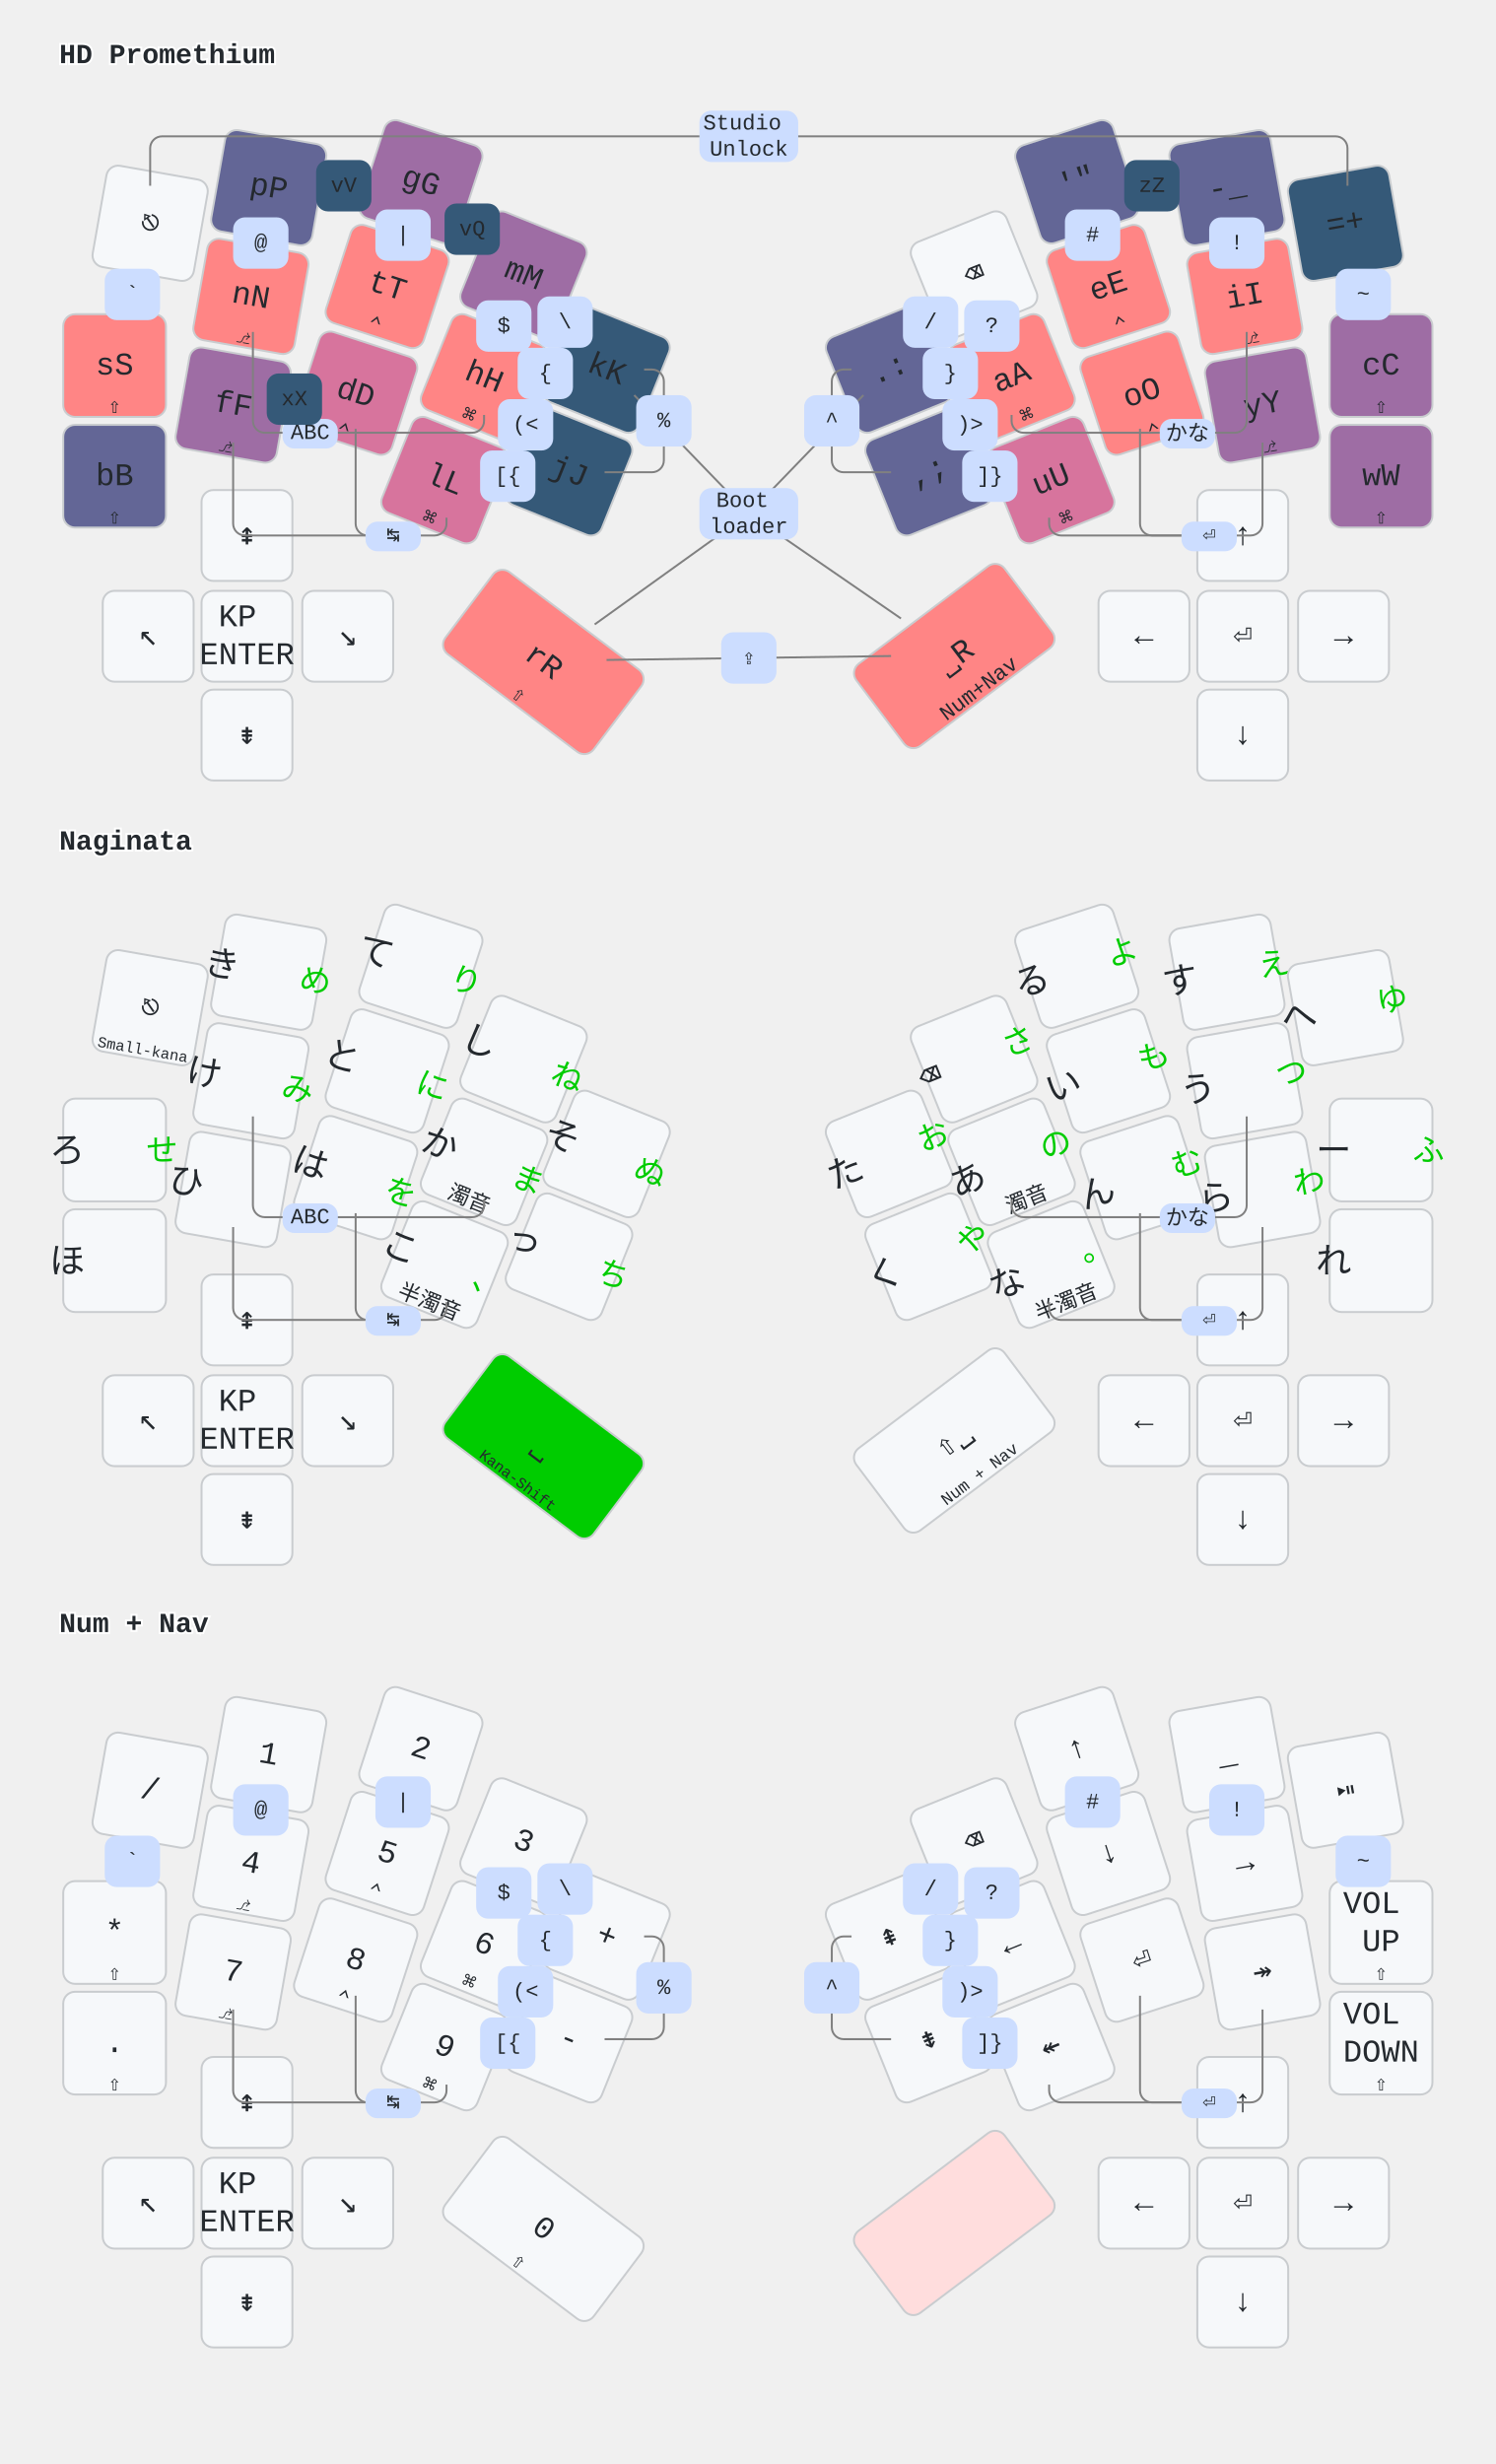
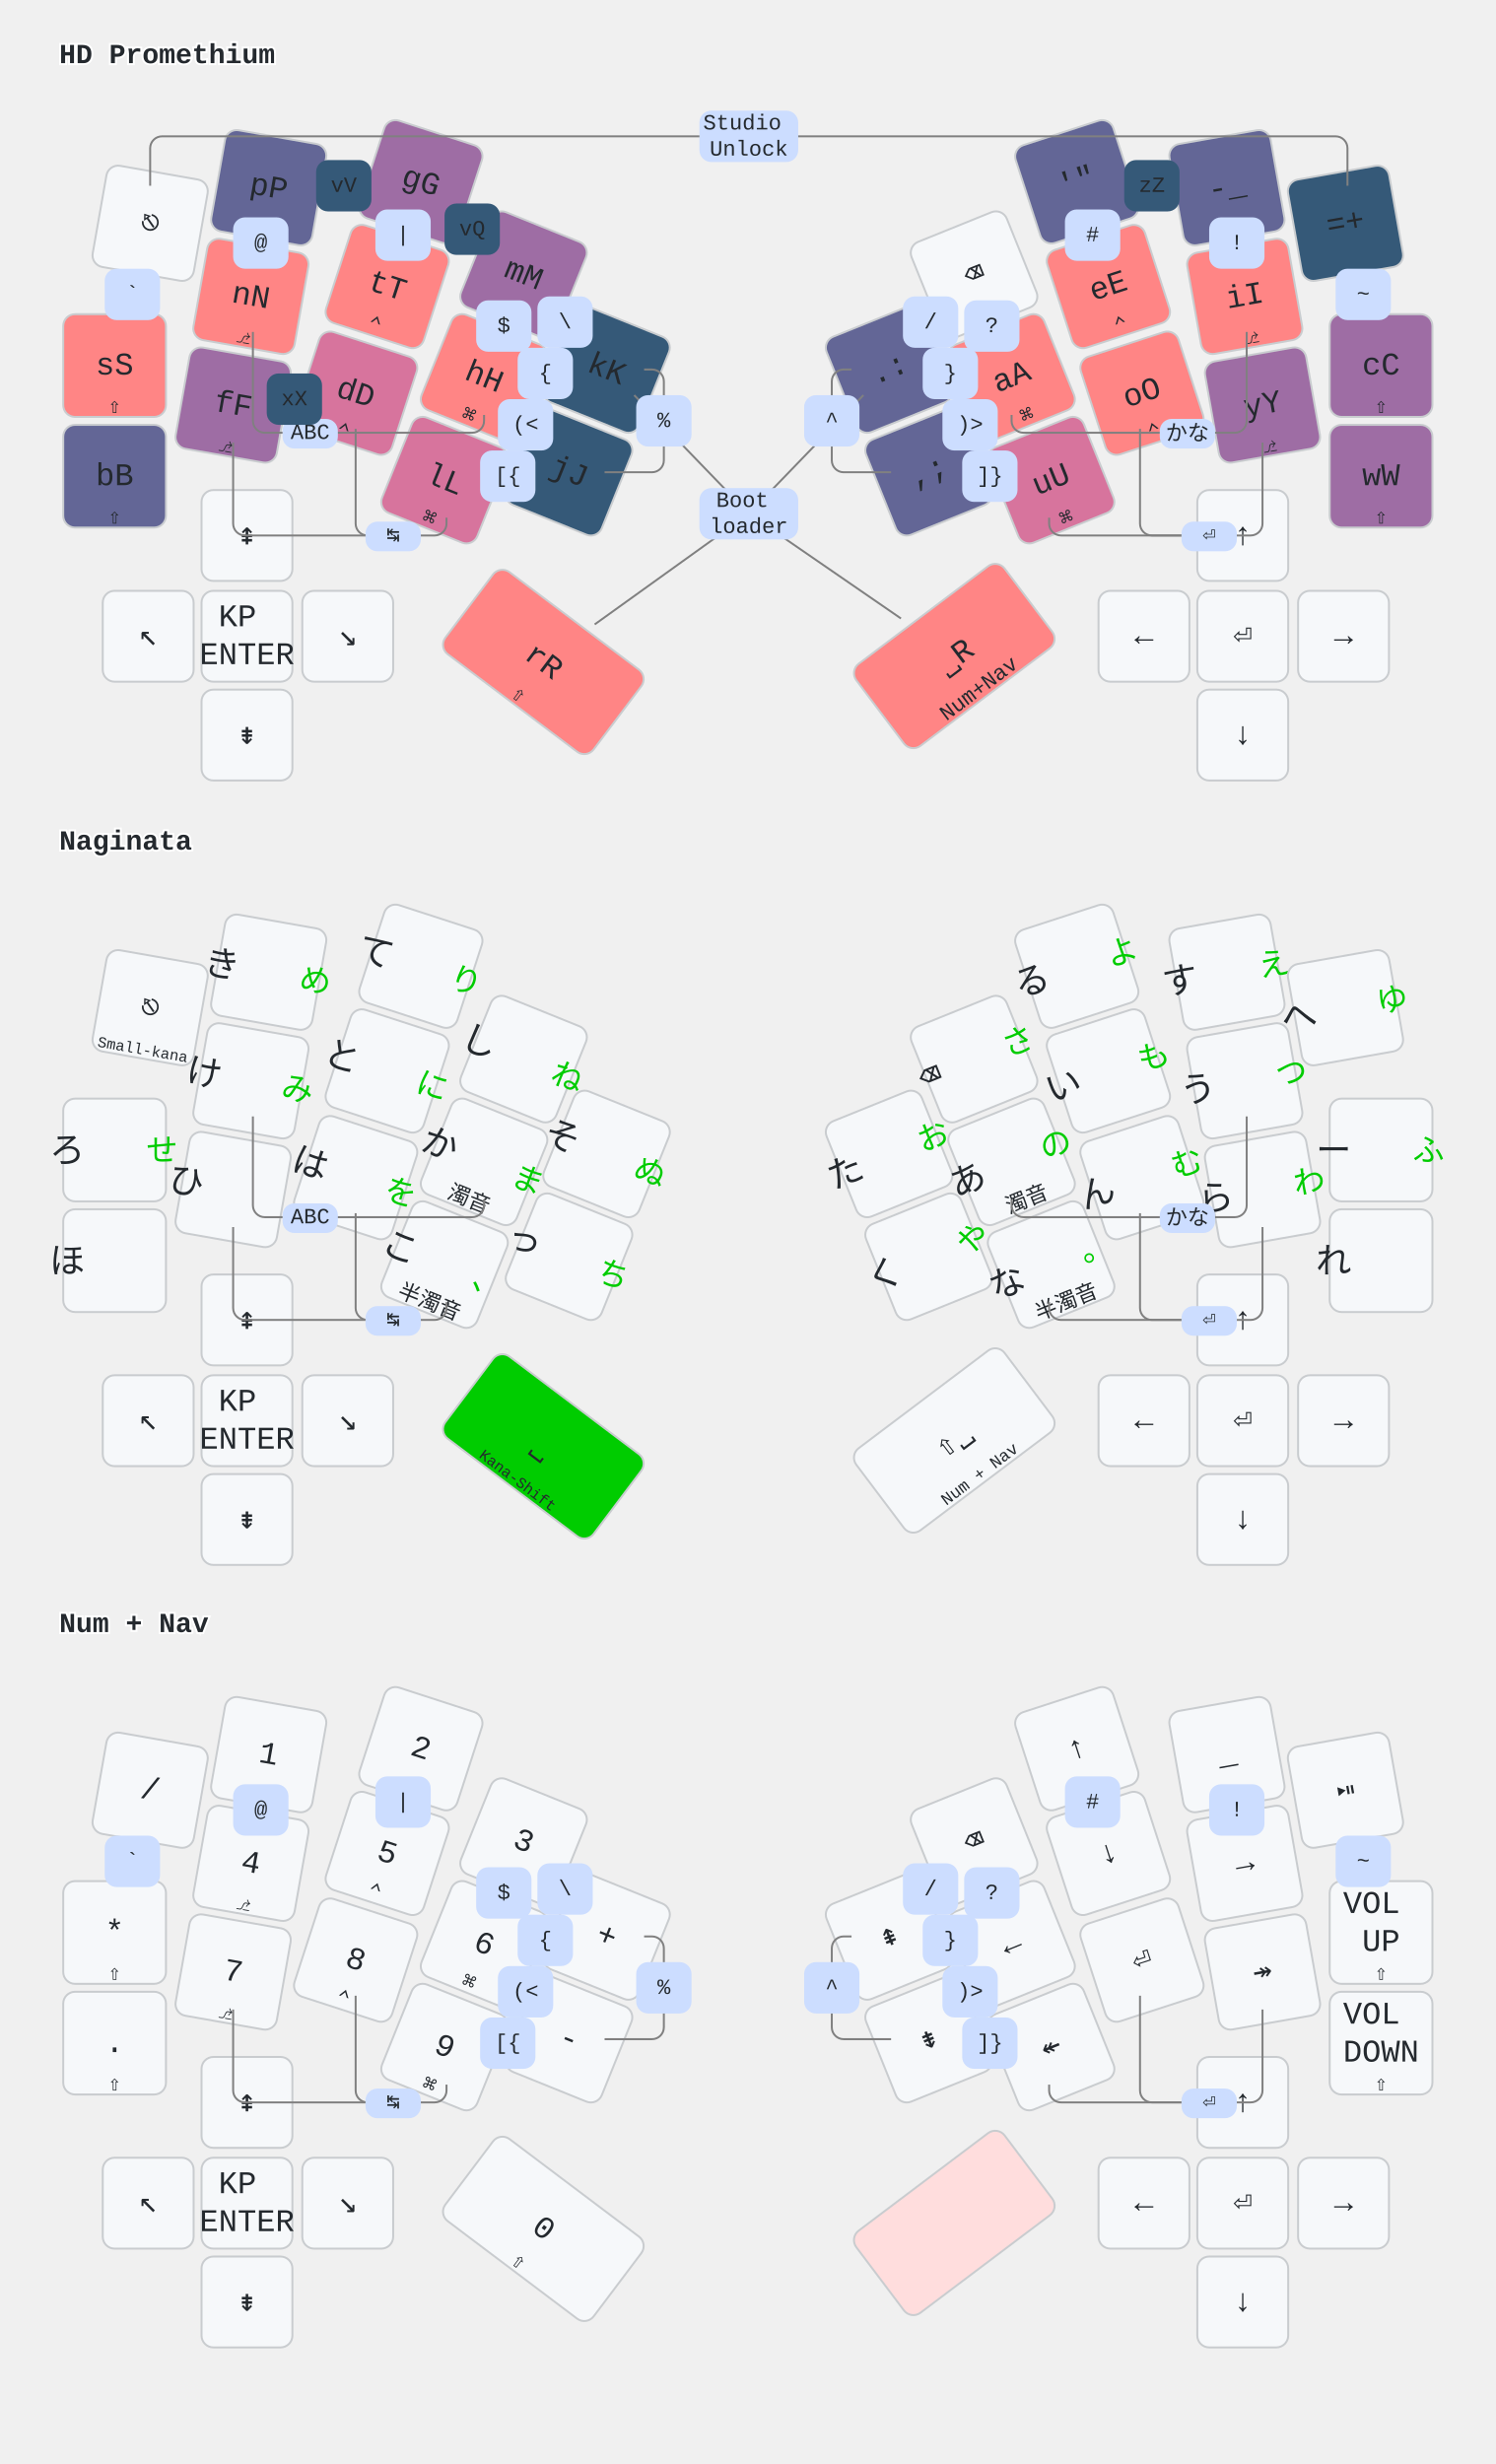
<svg xmlns="http://www.w3.org/2000/svg" width="757" height="1247" viewBox="0 0 757 1247" class="keymap">
  <style>/* inherit to force styles through use tags*/
svg path {
    fill: inherit;
}
/* font and background color specifications */
svg.keymap {
    font-family: SFMono-Regular,Consolas,Liberation Mono,Menlo,monospace;
    font-size: 14px;
    font-kerning: normal;
    text-rendering: optimizeLegibility;
    fill: #24292e;
}

/* default key styling */
rect.key {
    fill: #f6f8fa;
    stroke: #c9cccf;
    stroke-width: 1;
}

/* color accent for combo boxes */
rect.combo {
    fill: #cdf;
}

/* color accent for held keys */
rect.held, rect.combo.held {
    fill: #fdd;
}

/* color accent for ghost (optional) keys */
rect.ghost, rect.combo.ghost {
    stroke-dasharray: 4, 4;
    stroke-width: 2;
}

text {
    text-anchor: middle;
    dominant-baseline: middle;
}

/* styling for layer labels */
text.label {
    font-weight: bold;
    text-anchor: start;
    stroke: white;
    stroke-width: 2;
    paint-order: stroke;
}

text.tap {
    font-size: 16px;
}

/* styling for combo tap, and key hold/shifted label text */
text.combo, text.hold, text.shifted {
    font-size: 11px;
}

text.hold {
    text-anchor: middle;
    dominant-baseline: auto;
}

text.shifted {
    text-anchor: middle;
    dominant-baseline: hanging;
}

/* styling for hold/shifted label text in combo box */
text.combo.hold, text.combo.shifted {
    font-size: 8px;
}

/* lighter symbol for transparent keys */
text.trans {
    fill: #7b7e81;
}

/* styling for combo dendrons */
path.combo {
    stroke-width: 1;
    stroke: gray;
    fill: none;
}

/* Start Tabler Icons Cleanup */
/* cannot use height/width with glyphs */
.icon-tabler &gt; path {
    fill: inherit;
    stroke: inherit;
}
/* hide tabler's default box */
.icon-tabler &gt; path[stroke="none"][fill="none"] {
    visibility: collapse;
}

rect.low {
    fill: #355978;
}
rect.medium-low {
    fill: #636696;
}
rect.medium {
    fill: #9E6DA4;
}
rect.medium-high {
    fill: #D7749D;
}
rect.high {
    fill: #FF8585;
}

/* green styling for Naginata kana-shift */
rect.kshift {
    fill: #00CC00;
}
text.left {
    font-size: 18px;
    translate: 16px 7px;
}
text.right {
    fill: #00CC00;
    font-size: 16px;
    translate: -16px -10px;
}
</style>
  <g transform="translate(30, 0)" class="layer-HD Promethium">
    <text x="0" y="28" class="label" id="HD-Promethium">HD Promethium</text>
    <g transform="translate(0, 57)">
      <g transform="translate(46, 56) rotate(10.0)" class="key keypos-0">
        <rect rx="6" ry="6" x="-26" y="-26" width="52" height="52" class="key" />
        <text x="0" y="0" class="key tap">⎋</text>
      </g>
      <g transform="translate(106, 38) rotate(10.0)" class="key medium-low keypos-1">
        <rect rx="6" ry="6" x="-26" y="-26" width="52" height="52" class="key medium-low" />
        <text x="0" y="0" class="key medium-low tap">pP</text>
      </g>
      <g transform="translate(183, 35) rotate(18.0)" class="key medium keypos-2">
        <rect rx="6" ry="6" x="-26" y="-26" width="52" height="52" class="key medium" />
        <text x="0" y="0" class="key medium tap">gG</text>
      </g>
      <g transform="translate(235, 82) rotate(22.0)" class="key medium keypos-3">
        <rect rx="6" ry="6" x="-26" y="-26" width="52" height="52" class="key medium" />
        <text x="0" y="0" class="key medium tap">mM</text>
      </g>
      <g transform="translate(277, 130) rotate(22.0)" class="key low keypos-4">
        <rect rx="6" ry="6" x="-26" y="-26" width="52" height="52" class="key low" />
        <text x="0" y="0" class="key low tap">kK</text>
      </g>
      <g transform="translate(420, 130) rotate(-22.0)" class="key medium-low keypos-5">
        <rect rx="6" ry="6" x="-26" y="-26" width="52" height="52" class="key medium-low" />
        <text x="0" y="0" class="key medium-low tap">.:</text>
      </g>
      <g transform="translate(463, 82) rotate(-22.0)" class="key keypos-6">
        <rect rx="6" ry="6" x="-26" y="-26" width="52" height="52" class="key" />
        <text x="0" y="0" class="key tap">⌫</text>
      </g>
      <g transform="translate(515, 35) rotate(-18.0)" class="key medium-low keypos-7">
        <rect rx="6" ry="6" x="-26" y="-26" width="52" height="52" class="key medium-low" />
        <text x="0" y="0" class="key medium-low tap">'"</text>
      </g>
      <g transform="translate(591, 38) rotate(-10.0)" class="key medium-low keypos-8">
        <rect rx="6" ry="6" x="-26" y="-26" width="52" height="52" class="key medium-low" />
        <text x="0" y="0" class="key medium-low tap">-_</text>
      </g>
      <g transform="translate(651, 56) rotate(-10.0)" class="key low keypos-9">
        <rect rx="6" ry="6" x="-26" y="-26" width="52" height="52" class="key low" />
        <text x="0" y="0" class="key low tap">=+</text>
      </g>
      <g transform="translate(28, 128)" class="key high keypos-10">
        <rect rx="6" ry="6" x="-26" y="-26" width="52" height="52" class="key high" />
        <text x="0" y="0" class="key high tap">sS</text>
        <text x="0" y="24" class="key high hold">⇧</text>
      </g>
      <g transform="translate(97, 93) rotate(10.0)" class="key high keypos-11">
        <rect rx="6" ry="6" x="-26" y="-26" width="52" height="52" class="key high" />
        <text x="0" y="0" class="key high tap">nN</text>
        <text x="0" y="24" class="key high hold">⎇</text>
      </g>
      <g transform="translate(166, 88) rotate(18.0)" class="key high keypos-12">
        <rect rx="6" ry="6" x="-26" y="-26" width="52" height="52" class="key high" />
        <text x="0" y="0" class="key high tap">tT</text>
        <text x="0" y="24" class="key high hold">⌃</text>
      </g>
      <g transform="translate(215, 134) rotate(22.0)" class="key high keypos-13">
        <rect rx="6" ry="6" x="-26" y="-26" width="52" height="52" class="key high" />
        <text x="0" y="0" class="key high tap">hH</text>
        <text x="0" y="24" class="key high hold">⌘</text>
      </g>
      <g transform="translate(258, 182) rotate(22.0)" class="key low keypos-14">
        <rect rx="6" ry="6" x="-26" y="-26" width="52" height="52" class="key low" />
        <text x="0" y="0" class="key low tap">jJ</text>
      </g>
      <g transform="translate(440, 182) rotate(-22.0)" class="key medium-low keypos-15">
        <rect rx="6" ry="6" x="-26" y="-26" width="52" height="52" class="key medium-low" />
        <text x="0" y="0" class="key medium-low tap">,;</text>
      </g>
      <g transform="translate(482, 134) rotate(-22.0)" class="key high keypos-16">
        <rect rx="6" ry="6" x="-26" y="-26" width="52" height="52" class="key high" />
        <text x="0" y="0" class="key high tap">aA</text>
        <text x="0" y="24" class="key high hold">⌘</text>
      </g>
      <g transform="translate(531, 88) rotate(-18.0)" class="key high keypos-17">
        <rect rx="6" ry="6" x="-26" y="-26" width="52" height="52" class="key high" />
        <text x="0" y="0" class="key high tap">eE</text>
        <text x="0" y="24" class="key high hold">⌃</text>
      </g>
      <g transform="translate(600, 93) rotate(-10.0)" class="key high keypos-18">
        <rect rx="6" ry="6" x="-26" y="-26" width="52" height="52" class="key high" />
        <text x="0" y="0" class="key high tap">iI</text>
        <text x="0" y="24" class="key high hold">⎇</text>
      </g>
      <g transform="translate(669, 128)" class="key medium keypos-19">
        <rect rx="6" ry="6" x="-26" y="-26" width="52" height="52" class="key medium" />
        <text x="0" y="0" class="key medium tap">cC</text>
        <text x="0" y="24" class="key medium hold">⇧</text>
      </g>
      <g transform="translate(28, 184)" class="key medium-low keypos-20">
        <rect rx="6" ry="6" x="-26" y="-26" width="52" height="52" class="key medium-low" />
        <text x="0" y="0" class="key medium-low tap">bB</text>
        <text x="0" y="24" class="key medium-low hold">⇧</text>
      </g>
      <g transform="translate(88, 148) rotate(10.0)" class="key medium keypos-21">
        <rect rx="6" ry="6" x="-26" y="-26" width="52" height="52" class="key medium" />
        <text x="0" y="0" class="key medium tap">fF</text>
        <text x="0" y="24" class="key medium hold">⎇</text>
      </g>
      <g transform="translate(150, 142) rotate(18.0)" class="key medium-high keypos-22">
        <rect rx="6" ry="6" x="-26" y="-26" width="52" height="52" class="key medium-high" />
        <text x="0" y="0" class="key medium-high tap">dD</text>
        <text x="0" y="24" class="key medium-high hold">⌃</text>
      </g>
      <g transform="translate(195, 186) rotate(22.0)" class="key medium-high keypos-23">
        <rect rx="6" ry="6" x="-26" y="-26" width="52" height="52" class="key medium-high" />
        <text x="0" y="0" class="key medium-high tap">lL</text>
        <text x="0" y="24" class="key medium-high hold">⌘</text>
      </g>
      <g transform="translate(245, 278) rotate(37.0)" class="key high keypos-24">
        <rect rx="6" ry="6" x="-47" y="-26" width="94" height="52" class="key high" />
        <text x="0" y="0" class="key high tap">rR</text>
        <text x="0" y="24" class="key high hold">⇧</text>
      </g>
      <g transform="translate(453, 275) rotate(-37.0)" class="key high keypos-25">
        <rect rx="6" ry="6" x="-47" y="-26" width="94" height="52" class="key high" />
        <text x="0" y="0" class="key high tap">⎵R</text>
        <text x="0" y="24" class="key high hold">Num+Nav</text>
      </g>
      <g transform="translate(502, 186) rotate(-22.0)" class="key medium-high keypos-26">
        <rect rx="6" ry="6" x="-26" y="-26" width="52" height="52" class="key medium-high" />
        <text x="0" y="0" class="key medium-high tap">uU</text>
        <text x="0" y="24" class="key medium-high hold">⌘</text>
      </g>
      <g transform="translate(548, 142) rotate(-18.0)" class="key high keypos-27">
        <rect rx="6" ry="6" x="-26" y="-26" width="52" height="52" class="key high" />
        <text x="0" y="0" class="key high tap">oO</text>
        <text x="0" y="24" class="key high hold">⌃</text>
      </g>
      <g transform="translate(609, 148) rotate(-10.0)" class="key medium keypos-28">
        <rect rx="6" ry="6" x="-26" y="-26" width="52" height="52" class="key medium" />
        <text x="0" y="0" class="key medium tap">yY</text>
        <text x="0" y="24" class="key medium hold">⎇</text>
      </g>
      <g transform="translate(669, 184)" class="key medium keypos-29">
        <rect rx="6" ry="6" x="-26" y="-26" width="52" height="52" class="key medium" />
        <text x="0" y="0" class="key medium tap">wW</text>
        <text x="0" y="24" class="key medium hold">⇧</text>
      </g>
      <g transform="translate(95, 315)" class="key keypos-30">
        <rect rx="6" ry="6" x="-23" y="-23" width="46" height="46" class="key" />
        <text x="0" y="0" class="key tap">⇟</text>
      </g>
      <g transform="translate(45, 265)" class="key keypos-31">
        <rect rx="6" ry="6" x="-23" y="-23" width="46" height="46" class="key" />
        <text x="0" y="0" class="key tap">↖</text>
      </g>
      <g transform="translate(95, 265)" class="key keypos-32">
        <rect rx="6" ry="6" x="-23" y="-23" width="46" height="46" class="key" />
        <text x="0" y="0" class="key tap">
          <tspan x="0" dy="-0.6em">KP</tspan>
          <tspan x="0" dy="1.2em">ENTER</tspan>
        </text>
      </g>
      <g transform="translate(146, 265)" class="key keypos-33">
        <rect rx="6" ry="6" x="-23" y="-23" width="46" height="46" class="key" />
        <text x="0" y="0" class="key tap">↘</text>
      </g>
      <g transform="translate(95, 214)" class="key keypos-34">
        <rect rx="6" ry="6" x="-23" y="-23" width="46" height="46" class="key" />
        <text x="0" y="0" class="key tap">⇞</text>
      </g>
      <g transform="translate(599, 214)" class="key keypos-35">
        <rect rx="6" ry="6" x="-23" y="-23" width="46" height="46" class="key" />
        <text x="0" y="0" class="key tap">↑</text>
      </g>
      <g transform="translate(549, 265)" class="key keypos-36">
        <rect rx="6" ry="6" x="-23" y="-23" width="46" height="46" class="key" />
        <text x="0" y="0" class="key tap">←</text>
      </g>
      <g transform="translate(599, 265)" class="key keypos-37">
        <rect rx="6" ry="6" x="-23" y="-23" width="46" height="46" class="key" />
        <text x="0" y="0" class="key tap">⏎</text>
      </g>
      <g transform="translate(650, 265)" class="key keypos-38">
        <rect rx="6" ry="6" x="-23" y="-23" width="46" height="46" class="key" />
        <text x="0" y="0" class="key tap">→</text>
      </g>
      <g transform="translate(599, 315)" class="key keypos-39">
        <rect rx="6" ry="6" x="-23" y="-23" width="46" height="46" class="key" />
        <text x="0" y="0" class="key tap">↓</text>
      </g>
      <g class="combo combopos-0">
        <path d="M349,12 h-297 a6.0,6.0 0 0 0 -6.0,6.0 v19" class="combo" />
        <path d="M349,12 h297 a6.0,6.0 0 0 1 6.0,6.0 v19" class="combo" />
        <rect rx="6" ry="6" x="324" y="-1" width="50" height="26" class="combo" />
        <text x="349" y="12" class="combo tap">
          <tspan x="349" dy="-0.6em">Studio</tspan>
          <tspan x="349" dy="1.2em">Unlock</tspan>
        </text>
      </g>
      <g class="combo combopos-1">
        <path d="M349,203 l-58,-60" class="combo" />
        <path d="M349,203 l58,-60" class="combo" />
        <path d="M349,203 l-78,56" class="combo" />
        <path d="M349,203 l77,53" class="combo" />
        <rect rx="6" ry="6" x="324" y="190" width="50" height="26" class="combo" />
        <text x="349" y="203" class="combo tap">
          <tspan x="349" dy="-0.6em">Boot</tspan>
          <tspan x="349" dy="1.2em">loader</tspan>
        </text>
      </g>
      <g class="combo combopos-2">
        <path d="M571,162 h-83 a6.0,6.0 0 0 1 -6.0,-6.0 v-3" class="combo" />
        <path d="M571,162 h24 a6.0,6.0 0 0 0 6.0,-6.0 v-45" class="combo" />
        <rect rx="6" ry="6" x="557" y="155" width="28" height="15" class="combo" />
        <text x="571" y="162" class="combo tap">かな</text>
      </g>
      <g class="combo combopos-3">
        <path d="M127,162 h82 a6.0,6.0 0 0 0 6.0,-6.0 v-3" class="combo" />
        <path d="M127,162 h-23 a6.0,6.0 0 0 1 -6.0,-6.0 v-45" class="combo" />
        <rect rx="6" ry="6" x="113" y="155" width="28" height="15" class="combo" />
        <text x="127" y="162" class="combo tap">ABC</text>
      </g>
      <g class="combo combopos-6">
        <path d="M169,214 h21 a6.0,6.0 0 0 0 6.0,-6.0 v-3" class="combo" />
        <path d="M169,214 h-13 a6.0,6.0 0 0 1 -6.0,-6.0 v-48" class="combo" />
        <path d="M169,214 h-75 a6.0,6.0 0 0 1 -6.0,-6.0 v-41" class="combo" />
        <rect rx="6" ry="6" x="155" y="207" width="28" height="15" class="combo" />
        <text x="169" y="214" class="combo tap">↹</text>
      </g>
      <g class="combo combopos-7">
        <path d="M582,214 h-75 a6.0,6.0 0 0 1 -6.0,-6.0 v-3" class="combo" />
        <path d="M582,214 h-29 a6.0,6.0 0 0 1 -6.0,-6.0 v-48" class="combo" />
        <path d="M582,214 h21 a6.0,6.0 0 0 0 6.0,-6.0 v-41" class="combo" />
        <rect rx="6" ry="6" x="568" y="207" width="28" height="15" class="combo" />
        <text x="582" y="214" class="combo tap">⏎</text>
      </g>
      <g class="combo low combopos-8">
        <rect rx="6" ry="6" x="195" y="46" width="28" height="26" class="combo low" />
        <text x="209" y="59" class="combo low tap">vQ</text>
      </g>
      <g class="combo low combopos-9">
        <rect rx="6" ry="6" x="539" y="24" width="28" height="26" class="combo low" />
        <text x="553" y="37" class="combo low tap">zZ</text>
      </g>
      <g class="combo low combopos-10">
        <rect rx="6" ry="6" x="130" y="24" width="28" height="26" class="combo low" />
        <text x="144" y="37" class="combo low tap">vV</text>
      </g>
      <g class="combo low combopos-11">
        <rect rx="6" ry="6" x="105" y="132" width="28" height="26" class="combo low" />
        <text x="119" y="145" class="combo low tap">xX</text>
      </g>
      <g class="combo combopos-12">
-         <path d="M349,276 l-72,1" class="combo" />
-         <path d="M349,276 l72,-1" class="combo" />
-         <rect rx="6" ry="6" x="335" y="263" width="28" height="26" class="combo" />
-         <text x="349" y="276" class="combo tap">⇪</text>
-       </g>
-       <g class="combo combopos-13">
        <rect rx="6" ry="6" x="23" y="79" width="28" height="26" class="combo" />
        <text x="37" y="92" class="combo tap">`</text>
      </g>
-       <g class="combo combopos-14">
+       <g class="combo combopos-13">
        <rect rx="6" ry="6" x="88" y="53" width="28" height="26" class="combo" />
        <text x="102" y="66" class="combo tap">@</text>
      </g>
-       <g class="combo combopos-15">
+       <g class="combo combopos-14">
        <rect rx="6" ry="6" x="160" y="49" width="28" height="26" class="combo" />
        <text x="174" y="62" class="combo tap">|</text>
      </g>
-       <g class="combo combopos-16">
+       <g class="combo combopos-15">
        <rect rx="6" ry="6" x="211" y="95" width="28" height="26" class="combo" />
        <text x="225" y="108" class="combo tap">$</text>
      </g>
-       <g class="combo combopos-17">
+       <g class="combo combopos-16">
        <rect rx="6" ry="6" x="242" y="93" width="28" height="26" class="combo" />
        <text x="256" y="106" class="combo tap">\</text>
      </g>
-       <g class="combo combopos-18">
+       <g class="combo combopos-17">
        <path d="M306,156 v-20 a6.0,6.0 0 0 0 -6.0,-6.0 h-4" class="combo" />
        <path d="M306,156 v20 a6.0,6.0 0 0 1 -6.0,6.0 h-24" class="combo" />
        <rect rx="6" ry="6" x="292" y="143" width="28" height="26" class="combo" />
        <text x="306" y="156" class="combo tap">%</text>
      </g>
-       <g class="combo combopos-19">
+       <g class="combo combopos-18">
        <path d="M391,156 v-20 a6.0,6.0 0 0 1 6.0,-6.0 h4" class="combo" />
        <path d="M391,156 v20 a6.0,6.0 0 0 0 6.0,6.0 h24" class="combo" />
        <rect rx="6" ry="6" x="377" y="143" width="28" height="26" class="combo" />
        <text x="391" y="156" class="combo tap">^</text>
      </g>
-       <g class="combo combopos-20">
+       <g class="combo combopos-19">
        <rect rx="6" ry="6" x="427" y="93" width="28" height="26" class="combo" />
        <text x="441" y="106" class="combo tap">/</text>
      </g>
-       <g class="combo combopos-21">
+       <g class="combo combopos-20">
        <rect rx="6" ry="6" x="458" y="95" width="28" height="26" class="combo" />
        <text x="472" y="108" class="combo tap">?</text>
      </g>
-       <g class="combo combopos-22">
+       <g class="combo combopos-21">
        <rect rx="6" ry="6" x="509" y="49" width="28" height="26" class="combo" />
        <text x="523" y="62" class="combo tap">#</text>
      </g>
-       <g class="combo combopos-23">
+       <g class="combo combopos-22">
        <rect rx="6" ry="6" x="582" y="53" width="28" height="26" class="combo" />
        <text x="596" y="66" class="combo tap">!</text>
      </g>
-       <g class="combo combopos-24">
+       <g class="combo combopos-23">
        <rect rx="6" ry="6" x="646" y="79" width="28" height="26" class="combo" />
        <text x="660" y="92" class="combo tap">~</text>
      </g>
-       <g class="combo combopos-25">
+       <g class="combo combopos-24">
        <rect rx="6" ry="6" x="232" y="119" width="28" height="26" class="combo" />
        <text x="246" y="132" class="combo tap">{</text>
      </g>
-       <g class="combo combopos-26">
+       <g class="combo combopos-25">
        <rect rx="6" ry="6" x="437" y="119" width="28" height="26" class="combo" />
        <text x="451" y="132" class="combo tap">}</text>
      </g>
-       <g class="combo combopos-27">
+       <g class="combo combopos-26">
        <rect rx="6" ry="6" x="222" y="145" width="28" height="26" class="combo" />
        <text x="236" y="158" class="combo tap">(&lt;</text>
      </g>
-       <g class="combo combopos-28">
+       <g class="combo combopos-27">
        <rect rx="6" ry="6" x="447" y="145" width="28" height="26" class="combo" />
        <text x="461" y="158" class="combo tap">)&gt;</text>
      </g>
-       <g class="combo combopos-29">
+       <g class="combo combopos-28">
        <rect rx="6" ry="6" x="213" y="171" width="28" height="26" class="combo" />
        <text x="227" y="184" class="combo tap">[{</text>
      </g>
-       <g class="combo combopos-30">
+       <g class="combo combopos-29">
        <rect rx="6" ry="6" x="457" y="171" width="28" height="26" class="combo" />
        <text x="471" y="184" class="combo tap">]}</text>
      </g>
    </g>
  </g>
  <g transform="translate(30, 398)" class="layer-Naginata">
    <text x="0" y="28" class="label" id="Naginata">Naginata</text>
    <g transform="translate(0, 56)">
      <g transform="translate(46, 56) rotate(10.0)" class="key keypos-0">
        <rect rx="6" ry="6" x="-26" y="-26" width="52" height="52" class="key" />
        <text x="0" y="0" class="key tap">⎋</text>
        <text x="0" y="24" class="key hold">
          <tspan style="font-size: 70%">Small-kana</tspan>
        </text>
      </g>
      <g transform="translate(106, 38) rotate(10.0)" class="key keypos-1">
        <rect rx="6" ry="6" x="-26" y="-26" width="52" height="52" class="key" />
        <text x="-24" y="0" class="key left">き</text>
        <text x="24" y="0" class="key right">め</text>
      </g>
      <g transform="translate(183, 35) rotate(18.0)" class="key keypos-2">
        <rect rx="6" ry="6" x="-26" y="-26" width="52" height="52" class="key" />
        <text x="-24" y="0" class="key left">て</text>
        <text x="24" y="0" class="key right">り</text>
      </g>
      <g transform="translate(235, 82) rotate(22.0)" class="key keypos-3">
        <rect rx="6" ry="6" x="-26" y="-26" width="52" height="52" class="key" />
        <text x="-24" y="0" class="key left">し</text>
        <text x="24" y="0" class="key right">ね</text>
      </g>
      <g transform="translate(277, 130) rotate(22.0)" class="key keypos-4">
        <rect rx="6" ry="6" x="-26" y="-26" width="52" height="52" class="key" />
        <text x="-24" y="0" class="key left">そ</text>
        <text x="24" y="0" class="key right">ぬ</text>
      </g>
      <g transform="translate(420, 130) rotate(-22.0)" class="key keypos-5">
        <rect rx="6" ry="6" x="-26" y="-26" width="52" height="52" class="key" />
        <text x="-24" y="0" class="key left">た</text>
        <text x="24" y="0" class="key right">お</text>
      </g>
      <g transform="translate(463, 82) rotate(-22.0)" class="key keypos-6">
        <rect rx="6" ry="6" x="-26" y="-26" width="52" height="52" class="key" />
        <text x="-24" y="0" class="key left">⌫</text>
        <text x="24" y="0" class="key right">さ</text>
      </g>
      <g transform="translate(515, 35) rotate(-18.0)" class="key keypos-7">
        <rect rx="6" ry="6" x="-26" y="-26" width="52" height="52" class="key" />
        <text x="-24" y="0" class="key left">る</text>
        <text x="24" y="0" class="key right">よ</text>
      </g>
      <g transform="translate(591, 38) rotate(-10.0)" class="key keypos-8">
        <rect rx="6" ry="6" x="-26" y="-26" width="52" height="52" class="key" />
        <text x="-24" y="0" class="key left">す</text>
        <text x="24" y="0" class="key right">え</text>
      </g>
      <g transform="translate(651, 56) rotate(-10.0)" class="key keypos-9">
        <rect rx="6" ry="6" x="-26" y="-26" width="52" height="52" class="key" />
        <text x="-24" y="0" class="key left">へ</text>
        <text x="24" y="0" class="key right">ゆ</text>
      </g>
      <g transform="translate(28, 128)" class="key keypos-10">
        <rect rx="6" ry="6" x="-26" y="-26" width="52" height="52" class="key" />
        <text x="-24" y="0" class="key left">ろ</text>
        <text x="24" y="0" class="key right">せ</text>
      </g>
      <g transform="translate(97, 93) rotate(10.0)" class="key keypos-11">
        <rect rx="6" ry="6" x="-26" y="-26" width="52" height="52" class="key" />
        <text x="-24" y="0" class="key left">け</text>
        <text x="24" y="0" class="key right">み</text>
      </g>
      <g transform="translate(166, 88) rotate(18.0)" class="key keypos-12">
        <rect rx="6" ry="6" x="-26" y="-26" width="52" height="52" class="key" />
        <text x="-24" y="0" class="key left">と</text>
        <text x="24" y="0" class="key right">に</text>
      </g>
      <g transform="translate(215, 134) rotate(22.0)" class="key keypos-13">
        <rect rx="6" ry="6" x="-26" y="-26" width="52" height="52" class="key" />
        <text x="0" y="24" class="key hold">濁音</text>
        <text x="-24" y="0" class="key left">か</text>
        <text x="24" y="0" class="key right">ま</text>
      </g>
      <g transform="translate(258, 182) rotate(22.0)" class="key keypos-14">
        <rect rx="6" ry="6" x="-26" y="-26" width="52" height="52" class="key" />
        <text x="-24" y="0" class="key left">っ</text>
        <text x="24" y="0" class="key right">ち</text>
      </g>
      <g transform="translate(440, 182) rotate(-22.0)" class="key keypos-15">
        <rect rx="6" ry="6" x="-26" y="-26" width="52" height="52" class="key" />
        <text x="-24" y="0" class="key left">く</text>
        <text x="24" y="0" class="key right">や</text>
      </g>
      <g transform="translate(482, 134) rotate(-22.0)" class="key keypos-16">
        <rect rx="6" ry="6" x="-26" y="-26" width="52" height="52" class="key" />
        <text x="0" y="24" class="key hold">濁音</text>
        <text x="-24" y="0" class="key left">あ</text>
        <text x="24" y="0" class="key right">の</text>
      </g>
      <g transform="translate(531, 88) rotate(-18.0)" class="key keypos-17">
        <rect rx="6" ry="6" x="-26" y="-26" width="52" height="52" class="key" />
        <text x="-24" y="0" class="key left">い</text>
        <text x="24" y="0" class="key right">も</text>
      </g>
      <g transform="translate(600, 93) rotate(-10.0)" class="key keypos-18">
        <rect rx="6" ry="6" x="-26" y="-26" width="52" height="52" class="key" />
        <text x="-24" y="0" class="key left">う</text>
        <text x="24" y="0" class="key right">つ</text>
      </g>
      <g transform="translate(669, 128)" class="key keypos-19">
        <rect rx="6" ry="6" x="-26" y="-26" width="52" height="52" class="key" />
        <text x="-24" y="0" class="key left">ー</text>
        <text x="24" y="0" class="key right">ふ</text>
      </g>
      <g transform="translate(28, 184)" class="key keypos-20">
        <rect rx="6" ry="6" x="-26" y="-26" width="52" height="52" class="key" />
        <text x="-24" y="0" class="key left">ほ</text>
      </g>
      <g transform="translate(88, 148) rotate(10.0)" class="key keypos-21">
        <rect rx="6" ry="6" x="-26" y="-26" width="52" height="52" class="key" />
        <text x="-24" y="0" class="key left">ひ</text>
      </g>
      <g transform="translate(150, 142) rotate(18.0)" class="key keypos-22">
        <rect rx="6" ry="6" x="-26" y="-26" width="52" height="52" class="key" />
        <text x="-24" y="0" class="key left">は</text>
        <text x="24" y="0" class="key right">を</text>
      </g>
      <g transform="translate(195, 186) rotate(22.0)" class="key keypos-23">
        <rect rx="6" ry="6" x="-26" y="-26" width="52" height="52" class="key" />
        <text x="0" y="24" class="key hold">半濁音</text>
        <text x="-24" y="0" class="key left">こ</text>
        <text x="24" y="0" class="key right">、</text>
      </g>
      <g transform="translate(245, 278) rotate(37.0)" class="key kshift keypos-24">
        <rect rx="6" ry="6" x="-47" y="-26" width="94" height="52" class="key kshift" />
        <text x="0" y="0" class="key kshift tap">⎵</text>
        <text x="0" y="24" class="key kshift hold">
          <tspan style="font-size: 70%">Kana-Shift</tspan>
        </text>
      </g>
      <g transform="translate(453, 275) rotate(-37.0)" class="key keypos-25">
        <rect rx="6" ry="6" x="-47" y="-26" width="94" height="52" class="key" />
        <text x="0" y="0" class="key tap">⇧⎵</text>
        <a href="#Num--Nav">
          <text x="0" y="24" class="key hold layer-activator">
            <tspan style="font-size: 78%">Num + Nav</tspan>
          </text>
        </a>
      </g>
      <g transform="translate(502, 186) rotate(-22.0)" class="key keypos-26">
        <rect rx="6" ry="6" x="-26" y="-26" width="52" height="52" class="key" />
        <text x="0" y="24" class="key hold">半濁音</text>
        <text x="-24" y="0" class="key left">な</text>
        <text x="24" y="0" class="key right">。</text>
      </g>
      <g transform="translate(548, 142) rotate(-18.0)" class="key keypos-27">
        <rect rx="6" ry="6" x="-26" y="-26" width="52" height="52" class="key" />
        <text x="-24" y="0" class="key left">ん</text>
        <text x="24" y="0" class="key right">む</text>
      </g>
      <g transform="translate(609, 148) rotate(-10.0)" class="key keypos-28">
        <rect rx="6" ry="6" x="-26" y="-26" width="52" height="52" class="key" />
        <text x="-24" y="0" class="key left">ら</text>
        <text x="24" y="0" class="key right">わ</text>
      </g>
      <g transform="translate(669, 184)" class="key keypos-29">
        <rect rx="6" ry="6" x="-26" y="-26" width="52" height="52" class="key" />
        <text x="-24" y="0" class="key left">れ</text>
      </g>
      <g transform="translate(95, 315)" class="key keypos-30">
        <rect rx="6" ry="6" x="-23" y="-23" width="46" height="46" class="key" />
        <text x="0" y="0" class="key tap">⇟</text>
      </g>
      <g transform="translate(45, 265)" class="key keypos-31">
        <rect rx="6" ry="6" x="-23" y="-23" width="46" height="46" class="key" />
        <text x="0" y="0" class="key tap">↖</text>
      </g>
      <g transform="translate(95, 265)" class="key keypos-32">
        <rect rx="6" ry="6" x="-23" y="-23" width="46" height="46" class="key" />
        <text x="0" y="0" class="key tap">
          <tspan x="0" dy="-0.6em">KP</tspan>
          <tspan x="0" dy="1.2em">ENTER</tspan>
        </text>
      </g>
      <g transform="translate(146, 265)" class="key keypos-33">
        <rect rx="6" ry="6" x="-23" y="-23" width="46" height="46" class="key" />
        <text x="0" y="0" class="key tap">↘</text>
      </g>
      <g transform="translate(95, 214)" class="key keypos-34">
        <rect rx="6" ry="6" x="-23" y="-23" width="46" height="46" class="key" />
        <text x="0" y="0" class="key tap">⇞</text>
      </g>
      <g transform="translate(599, 214)" class="key keypos-35">
        <rect rx="6" ry="6" x="-23" y="-23" width="46" height="46" class="key" />
        <text x="0" y="0" class="key tap">↑</text>
      </g>
      <g transform="translate(549, 265)" class="key keypos-36">
        <rect rx="6" ry="6" x="-23" y="-23" width="46" height="46" class="key" />
        <text x="0" y="0" class="key tap">←</text>
      </g>
      <g transform="translate(599, 265)" class="key keypos-37">
        <rect rx="6" ry="6" x="-23" y="-23" width="46" height="46" class="key" />
        <text x="0" y="0" class="key tap">⏎</text>
      </g>
      <g transform="translate(650, 265)" class="key keypos-38">
        <rect rx="6" ry="6" x="-23" y="-23" width="46" height="46" class="key" />
        <text x="0" y="0" class="key tap">→</text>
      </g>
      <g transform="translate(599, 315)" class="key keypos-39">
        <rect rx="6" ry="6" x="-23" y="-23" width="46" height="46" class="key" />
        <text x="0" y="0" class="key tap">↓</text>
      </g>
      <g class="combo combopos-0">
        <path d="M571,162 h-83 a6.0,6.0 0 0 1 -6.0,-6.0 v-3" class="combo" />
        <path d="M571,162 h24 a6.0,6.0 0 0 0 6.0,-6.0 v-45" class="combo" />
        <rect rx="6" ry="6" x="557" y="155" width="28" height="15" class="combo" />
        <text x="571" y="162" class="combo tap">かな</text>
      </g>
      <g class="combo combopos-1">
        <path d="M127,162 h82 a6.0,6.0 0 0 0 6.0,-6.0 v-3" class="combo" />
        <path d="M127,162 h-23 a6.0,6.0 0 0 1 -6.0,-6.0 v-45" class="combo" />
        <rect rx="6" ry="6" x="113" y="155" width="28" height="15" class="combo" />
        <text x="127" y="162" class="combo tap">ABC</text>
      </g>
      <g class="combo combopos-2">
        <path d="M169,214 h21 a6.0,6.0 0 0 0 6.0,-6.0 v-3" class="combo" />
        <path d="M169,214 h-13 a6.0,6.0 0 0 1 -6.0,-6.0 v-48" class="combo" />
        <path d="M169,214 h-75 a6.0,6.0 0 0 1 -6.0,-6.0 v-41" class="combo" />
        <rect rx="6" ry="6" x="155" y="207" width="28" height="15" class="combo" />
        <text x="169" y="214" class="combo tap">↹</text>
      </g>
      <g class="combo combopos-3">
        <path d="M582,214 h-75 a6.0,6.0 0 0 1 -6.0,-6.0 v-3" class="combo" />
        <path d="M582,214 h-29 a6.0,6.0 0 0 1 -6.0,-6.0 v-48" class="combo" />
        <path d="M582,214 h21 a6.0,6.0 0 0 0 6.0,-6.0 v-41" class="combo" />
        <rect rx="6" ry="6" x="568" y="207" width="28" height="15" class="combo" />
        <text x="582" y="214" class="combo tap">⏎</text>
      </g>
    </g>
  </g>
  <g transform="translate(30, 794)" class="layer-Num + Nav">
    <text x="0" y="28" class="label" id="Num--Nav">Num + Nav</text>
    <g transform="translate(0, 56)">
      <g transform="translate(46, 56) rotate(10.0)" class="key keypos-0">
        <rect rx="6" ry="6" x="-26" y="-26" width="52" height="52" class="key" />
        <text x="0" y="0" class="key tap">/</text>
      </g>
      <g transform="translate(106, 38) rotate(10.0)" class="key keypos-1">
        <rect rx="6" ry="6" x="-26" y="-26" width="52" height="52" class="key" />
        <text x="0" y="0" class="key tap">1</text>
      </g>
      <g transform="translate(183, 35) rotate(18.0)" class="key keypos-2">
        <rect rx="6" ry="6" x="-26" y="-26" width="52" height="52" class="key" />
        <text x="0" y="0" class="key tap">2</text>
      </g>
      <g transform="translate(235, 82) rotate(22.0)" class="key keypos-3">
        <rect rx="6" ry="6" x="-26" y="-26" width="52" height="52" class="key" />
        <text x="0" y="0" class="key tap">3</text>
      </g>
      <g transform="translate(277, 130) rotate(22.0)" class="key keypos-4">
        <rect rx="6" ry="6" x="-26" y="-26" width="52" height="52" class="key" />
        <text x="0" y="0" class="key tap">+</text>
      </g>
      <g transform="translate(420, 130) rotate(-22.0)" class="key keypos-5">
        <rect rx="6" ry="6" x="-26" y="-26" width="52" height="52" class="key" />
        <text x="0" y="0" class="key tap">⇞</text>
      </g>
      <g transform="translate(463, 82) rotate(-22.0)" class="key keypos-6">
        <rect rx="6" ry="6" x="-26" y="-26" width="52" height="52" class="key" />
        <text x="0" y="0" class="key tap">⌫</text>
      </g>
      <g transform="translate(515, 35) rotate(-18.0)" class="key keypos-7">
        <rect rx="6" ry="6" x="-26" y="-26" width="52" height="52" class="key" />
        <text x="0" y="0" class="key tap">↑</text>
      </g>
      <g transform="translate(591, 38) rotate(-10.0)" class="key keypos-8">
        <rect rx="6" ry="6" x="-26" y="-26" width="52" height="52" class="key" />
        <text x="0" y="0" class="key tap">_</text>
      </g>
      <g transform="translate(651, 56) rotate(-10.0)" class="key keypos-9">
        <rect rx="6" ry="6" x="-26" y="-26" width="52" height="52" class="key" />
        <text x="0" y="0" class="key tap">⏯</text>
      </g>
      <g transform="translate(28, 128)" class="key keypos-10">
        <rect rx="6" ry="6" x="-26" y="-26" width="52" height="52" class="key" />
        <text x="0" y="0" class="key tap">*</text>
        <text x="0" y="24" class="key hold">⇧</text>
      </g>
      <g transform="translate(97, 93) rotate(10.0)" class="key keypos-11">
        <rect rx="6" ry="6" x="-26" y="-26" width="52" height="52" class="key" />
        <text x="0" y="0" class="key tap">4</text>
        <text x="0" y="24" class="key hold">⎇</text>
      </g>
      <g transform="translate(166, 88) rotate(18.0)" class="key keypos-12">
        <rect rx="6" ry="6" x="-26" y="-26" width="52" height="52" class="key" />
        <text x="0" y="0" class="key tap">5</text>
        <text x="0" y="24" class="key hold">⌃</text>
      </g>
      <g transform="translate(215, 134) rotate(22.0)" class="key keypos-13">
        <rect rx="6" ry="6" x="-26" y="-26" width="52" height="52" class="key" />
        <text x="0" y="0" class="key tap">6</text>
        <text x="0" y="24" class="key hold">⌘</text>
      </g>
      <g transform="translate(258, 182) rotate(22.0)" class="key keypos-14">
        <rect rx="6" ry="6" x="-26" y="-26" width="52" height="52" class="key" />
        <text x="0" y="0" class="key tap">-</text>
      </g>
      <g transform="translate(440, 182) rotate(-22.0)" class="key keypos-15">
        <rect rx="6" ry="6" x="-26" y="-26" width="52" height="52" class="key" />
        <text x="0" y="0" class="key tap">⇟</text>
      </g>
      <g transform="translate(482, 134) rotate(-22.0)" class="key keypos-16">
        <rect rx="6" ry="6" x="-26" y="-26" width="52" height="52" class="key" />
        <text x="0" y="0" class="key tap">←</text>
      </g>
      <g transform="translate(531, 88) rotate(-18.0)" class="key keypos-17">
        <rect rx="6" ry="6" x="-26" y="-26" width="52" height="52" class="key" />
        <text x="0" y="0" class="key tap">↓</text>
      </g>
      <g transform="translate(600, 93) rotate(-10.0)" class="key keypos-18">
        <rect rx="6" ry="6" x="-26" y="-26" width="52" height="52" class="key" />
        <text x="0" y="0" class="key tap">→</text>
      </g>
      <g transform="translate(669, 128)" class="key keypos-19">
        <rect rx="6" ry="6" x="-26" y="-26" width="52" height="52" class="key" />
        <text x="0" y="0" class="key tap">
          <tspan x="0" dy="-0.9em">VOL</tspan>
          <tspan x="0" dy="1.2em">UP</tspan>
        </text>
        <text x="0" y="24" class="key hold">⇧</text>
      </g>
      <g transform="translate(28, 184)" class="key keypos-20">
        <rect rx="6" ry="6" x="-26" y="-26" width="52" height="52" class="key" />
        <text x="0" y="0" class="key tap">.</text>
        <text x="0" y="24" class="key hold">⇧</text>
      </g>
      <g transform="translate(88, 148) rotate(10.0)" class="key keypos-21">
        <rect rx="6" ry="6" x="-26" y="-26" width="52" height="52" class="key" />
        <text x="0" y="0" class="key tap">7</text>
        <text x="0" y="24" class="key hold">⎇</text>
      </g>
      <g transform="translate(150, 142) rotate(18.0)" class="key keypos-22">
        <rect rx="6" ry="6" x="-26" y="-26" width="52" height="52" class="key" />
        <text x="0" y="0" class="key tap">8</text>
        <text x="0" y="24" class="key hold">⌃</text>
      </g>
      <g transform="translate(195, 186) rotate(22.0)" class="key keypos-23">
        <rect rx="6" ry="6" x="-26" y="-26" width="52" height="52" class="key" />
        <text x="0" y="0" class="key tap">9</text>
        <text x="0" y="24" class="key hold">⌘</text>
      </g>
      <g transform="translate(245, 278) rotate(37.0)" class="key keypos-24">
        <rect rx="6" ry="6" x="-47" y="-26" width="94" height="52" class="key" />
        <text x="0" y="0" class="key tap">0</text>
        <text x="0" y="24" class="key hold">⇧</text>
      </g>
      <g transform="translate(453, 275) rotate(-37.0)" class="key held keypos-25">
        <rect rx="6" ry="6" x="-47" y="-26" width="94" height="52" class="key held" />
      </g>
      <g transform="translate(502, 186) rotate(-22.0)" class="key keypos-26">
        <rect rx="6" ry="6" x="-26" y="-26" width="52" height="52" class="key" />
        <text x="0" y="0" class="key tap">↞</text>
      </g>
      <g transform="translate(548, 142) rotate(-18.0)" class="key keypos-27">
        <rect rx="6" ry="6" x="-26" y="-26" width="52" height="52" class="key" />
        <text x="0" y="0" class="key tap">⏎</text>
      </g>
      <g transform="translate(609, 148) rotate(-10.0)" class="key keypos-28">
        <rect rx="6" ry="6" x="-26" y="-26" width="52" height="52" class="key" />
        <text x="0" y="0" class="key tap">↠</text>
      </g>
      <g transform="translate(669, 184)" class="key keypos-29">
        <rect rx="6" ry="6" x="-26" y="-26" width="52" height="52" class="key" />
        <text x="0" y="0" class="key tap">
          <tspan x="0" dy="-0.9em">VOL</tspan>
          <tspan x="0" dy="1.2em">DOWN</tspan>
        </text>
        <text x="0" y="24" class="key hold">⇧</text>
      </g>
      <g transform="translate(95, 315)" class="key keypos-30">
        <rect rx="6" ry="6" x="-23" y="-23" width="46" height="46" class="key" />
        <text x="0" y="0" class="key tap">⇟</text>
      </g>
      <g transform="translate(45, 265)" class="key keypos-31">
        <rect rx="6" ry="6" x="-23" y="-23" width="46" height="46" class="key" />
        <text x="0" y="0" class="key tap">↖</text>
      </g>
      <g transform="translate(95, 265)" class="key keypos-32">
        <rect rx="6" ry="6" x="-23" y="-23" width="46" height="46" class="key" />
        <text x="0" y="0" class="key tap">
          <tspan x="0" dy="-0.6em">KP</tspan>
          <tspan x="0" dy="1.2em">ENTER</tspan>
        </text>
      </g>
      <g transform="translate(146, 265)" class="key keypos-33">
        <rect rx="6" ry="6" x="-23" y="-23" width="46" height="46" class="key" />
        <text x="0" y="0" class="key tap">↘</text>
      </g>
      <g transform="translate(95, 214)" class="key keypos-34">
        <rect rx="6" ry="6" x="-23" y="-23" width="46" height="46" class="key" />
        <text x="0" y="0" class="key tap">⇞</text>
      </g>
      <g transform="translate(599, 214)" class="key keypos-35">
        <rect rx="6" ry="6" x="-23" y="-23" width="46" height="46" class="key" />
        <text x="0" y="0" class="key tap">↑</text>
      </g>
      <g transform="translate(549, 265)" class="key keypos-36">
        <rect rx="6" ry="6" x="-23" y="-23" width="46" height="46" class="key" />
        <text x="0" y="0" class="key tap">←</text>
      </g>
      <g transform="translate(599, 265)" class="key keypos-37">
        <rect rx="6" ry="6" x="-23" y="-23" width="46" height="46" class="key" />
        <text x="0" y="0" class="key tap">⏎</text>
      </g>
      <g transform="translate(650, 265)" class="key keypos-38">
        <rect rx="6" ry="6" x="-23" y="-23" width="46" height="46" class="key" />
        <text x="0" y="0" class="key tap">→</text>
      </g>
      <g transform="translate(599, 315)" class="key keypos-39">
        <rect rx="6" ry="6" x="-23" y="-23" width="46" height="46" class="key" />
        <text x="0" y="0" class="key tap">↓</text>
      </g>
      <g class="combo combopos-2">
        <path d="M169,214 h21 a6.0,6.0 0 0 0 6.0,-6.0 v-3" class="combo" />
        <path d="M169,214 h-13 a6.0,6.0 0 0 1 -6.0,-6.0 v-48" class="combo" />
        <path d="M169,214 h-75 a6.0,6.0 0 0 1 -6.0,-6.0 v-41" class="combo" />
        <rect rx="6" ry="6" x="155" y="207" width="28" height="15" class="combo" />
        <text x="169" y="214" class="combo tap">↹</text>
      </g>
      <g class="combo combopos-3">
        <path d="M582,214 h-75 a6.0,6.0 0 0 1 -6.0,-6.0 v-3" class="combo" />
        <path d="M582,214 h-29 a6.0,6.0 0 0 1 -6.0,-6.0 v-48" class="combo" />
        <path d="M582,214 h21 a6.0,6.0 0 0 0 6.0,-6.0 v-41" class="combo" />
        <rect rx="6" ry="6" x="568" y="207" width="28" height="15" class="combo" />
        <text x="582" y="214" class="combo tap">⏎</text>
      </g>
      <g class="combo combopos-4">
        <rect rx="6" ry="6" x="23" y="79" width="28" height="26" class="combo" />
        <text x="37" y="92" class="combo tap">`</text>
      </g>
      <g class="combo combopos-5">
        <rect rx="6" ry="6" x="88" y="53" width="28" height="26" class="combo" />
        <text x="102" y="66" class="combo tap">@</text>
      </g>
      <g class="combo combopos-6">
        <rect rx="6" ry="6" x="160" y="49" width="28" height="26" class="combo" />
        <text x="174" y="62" class="combo tap">|</text>
      </g>
      <g class="combo combopos-7">
        <rect rx="6" ry="6" x="211" y="95" width="28" height="26" class="combo" />
        <text x="225" y="108" class="combo tap">$</text>
      </g>
      <g class="combo combopos-8">
        <rect rx="6" ry="6" x="242" y="93" width="28" height="26" class="combo" />
        <text x="256" y="106" class="combo tap">\</text>
      </g>
      <g class="combo combopos-9">
        <path d="M306,156 v-20 a6.0,6.0 0 0 0 -6.0,-6.0 h-4" class="combo" />
        <path d="M306,156 v20 a6.0,6.0 0 0 1 -6.0,6.0 h-24" class="combo" />
        <rect rx="6" ry="6" x="292" y="143" width="28" height="26" class="combo" />
        <text x="306" y="156" class="combo tap">%</text>
      </g>
      <g class="combo combopos-10">
        <path d="M391,156 v-20 a6.0,6.0 0 0 1 6.0,-6.0 h4" class="combo" />
        <path d="M391,156 v20 a6.0,6.0 0 0 0 6.0,6.0 h24" class="combo" />
        <rect rx="6" ry="6" x="377" y="143" width="28" height="26" class="combo" />
        <text x="391" y="156" class="combo tap">^</text>
      </g>
      <g class="combo combopos-11">
        <rect rx="6" ry="6" x="427" y="93" width="28" height="26" class="combo" />
        <text x="441" y="106" class="combo tap">/</text>
      </g>
      <g class="combo combopos-12">
        <rect rx="6" ry="6" x="458" y="95" width="28" height="26" class="combo" />
        <text x="472" y="108" class="combo tap">?</text>
      </g>
      <g class="combo combopos-13">
        <rect rx="6" ry="6" x="509" y="49" width="28" height="26" class="combo" />
        <text x="523" y="62" class="combo tap">#</text>
      </g>
      <g class="combo combopos-14">
        <rect rx="6" ry="6" x="582" y="53" width="28" height="26" class="combo" />
        <text x="596" y="66" class="combo tap">!</text>
      </g>
      <g class="combo combopos-15">
        <rect rx="6" ry="6" x="646" y="79" width="28" height="26" class="combo" />
        <text x="660" y="92" class="combo tap">~</text>
      </g>
      <g class="combo combopos-16">
        <rect rx="6" ry="6" x="232" y="119" width="28" height="26" class="combo" />
        <text x="246" y="132" class="combo tap">{</text>
      </g>
      <g class="combo combopos-17">
        <rect rx="6" ry="6" x="437" y="119" width="28" height="26" class="combo" />
        <text x="451" y="132" class="combo tap">}</text>
      </g>
      <g class="combo combopos-18">
        <rect rx="6" ry="6" x="222" y="145" width="28" height="26" class="combo" />
        <text x="236" y="158" class="combo tap">(&lt;</text>
      </g>
      <g class="combo combopos-19">
        <rect rx="6" ry="6" x="447" y="145" width="28" height="26" class="combo" />
        <text x="461" y="158" class="combo tap">)&gt;</text>
      </g>
      <g class="combo combopos-20">
        <rect rx="6" ry="6" x="213" y="171" width="28" height="26" class="combo" />
        <text x="227" y="184" class="combo tap">[{</text>
      </g>
      <g class="combo combopos-21">
        <rect rx="6" ry="6" x="457" y="171" width="28" height="26" class="combo" />
        <text x="471" y="184" class="combo tap">]}</text>
      </g>
    </g>
  </g>
</svg>
